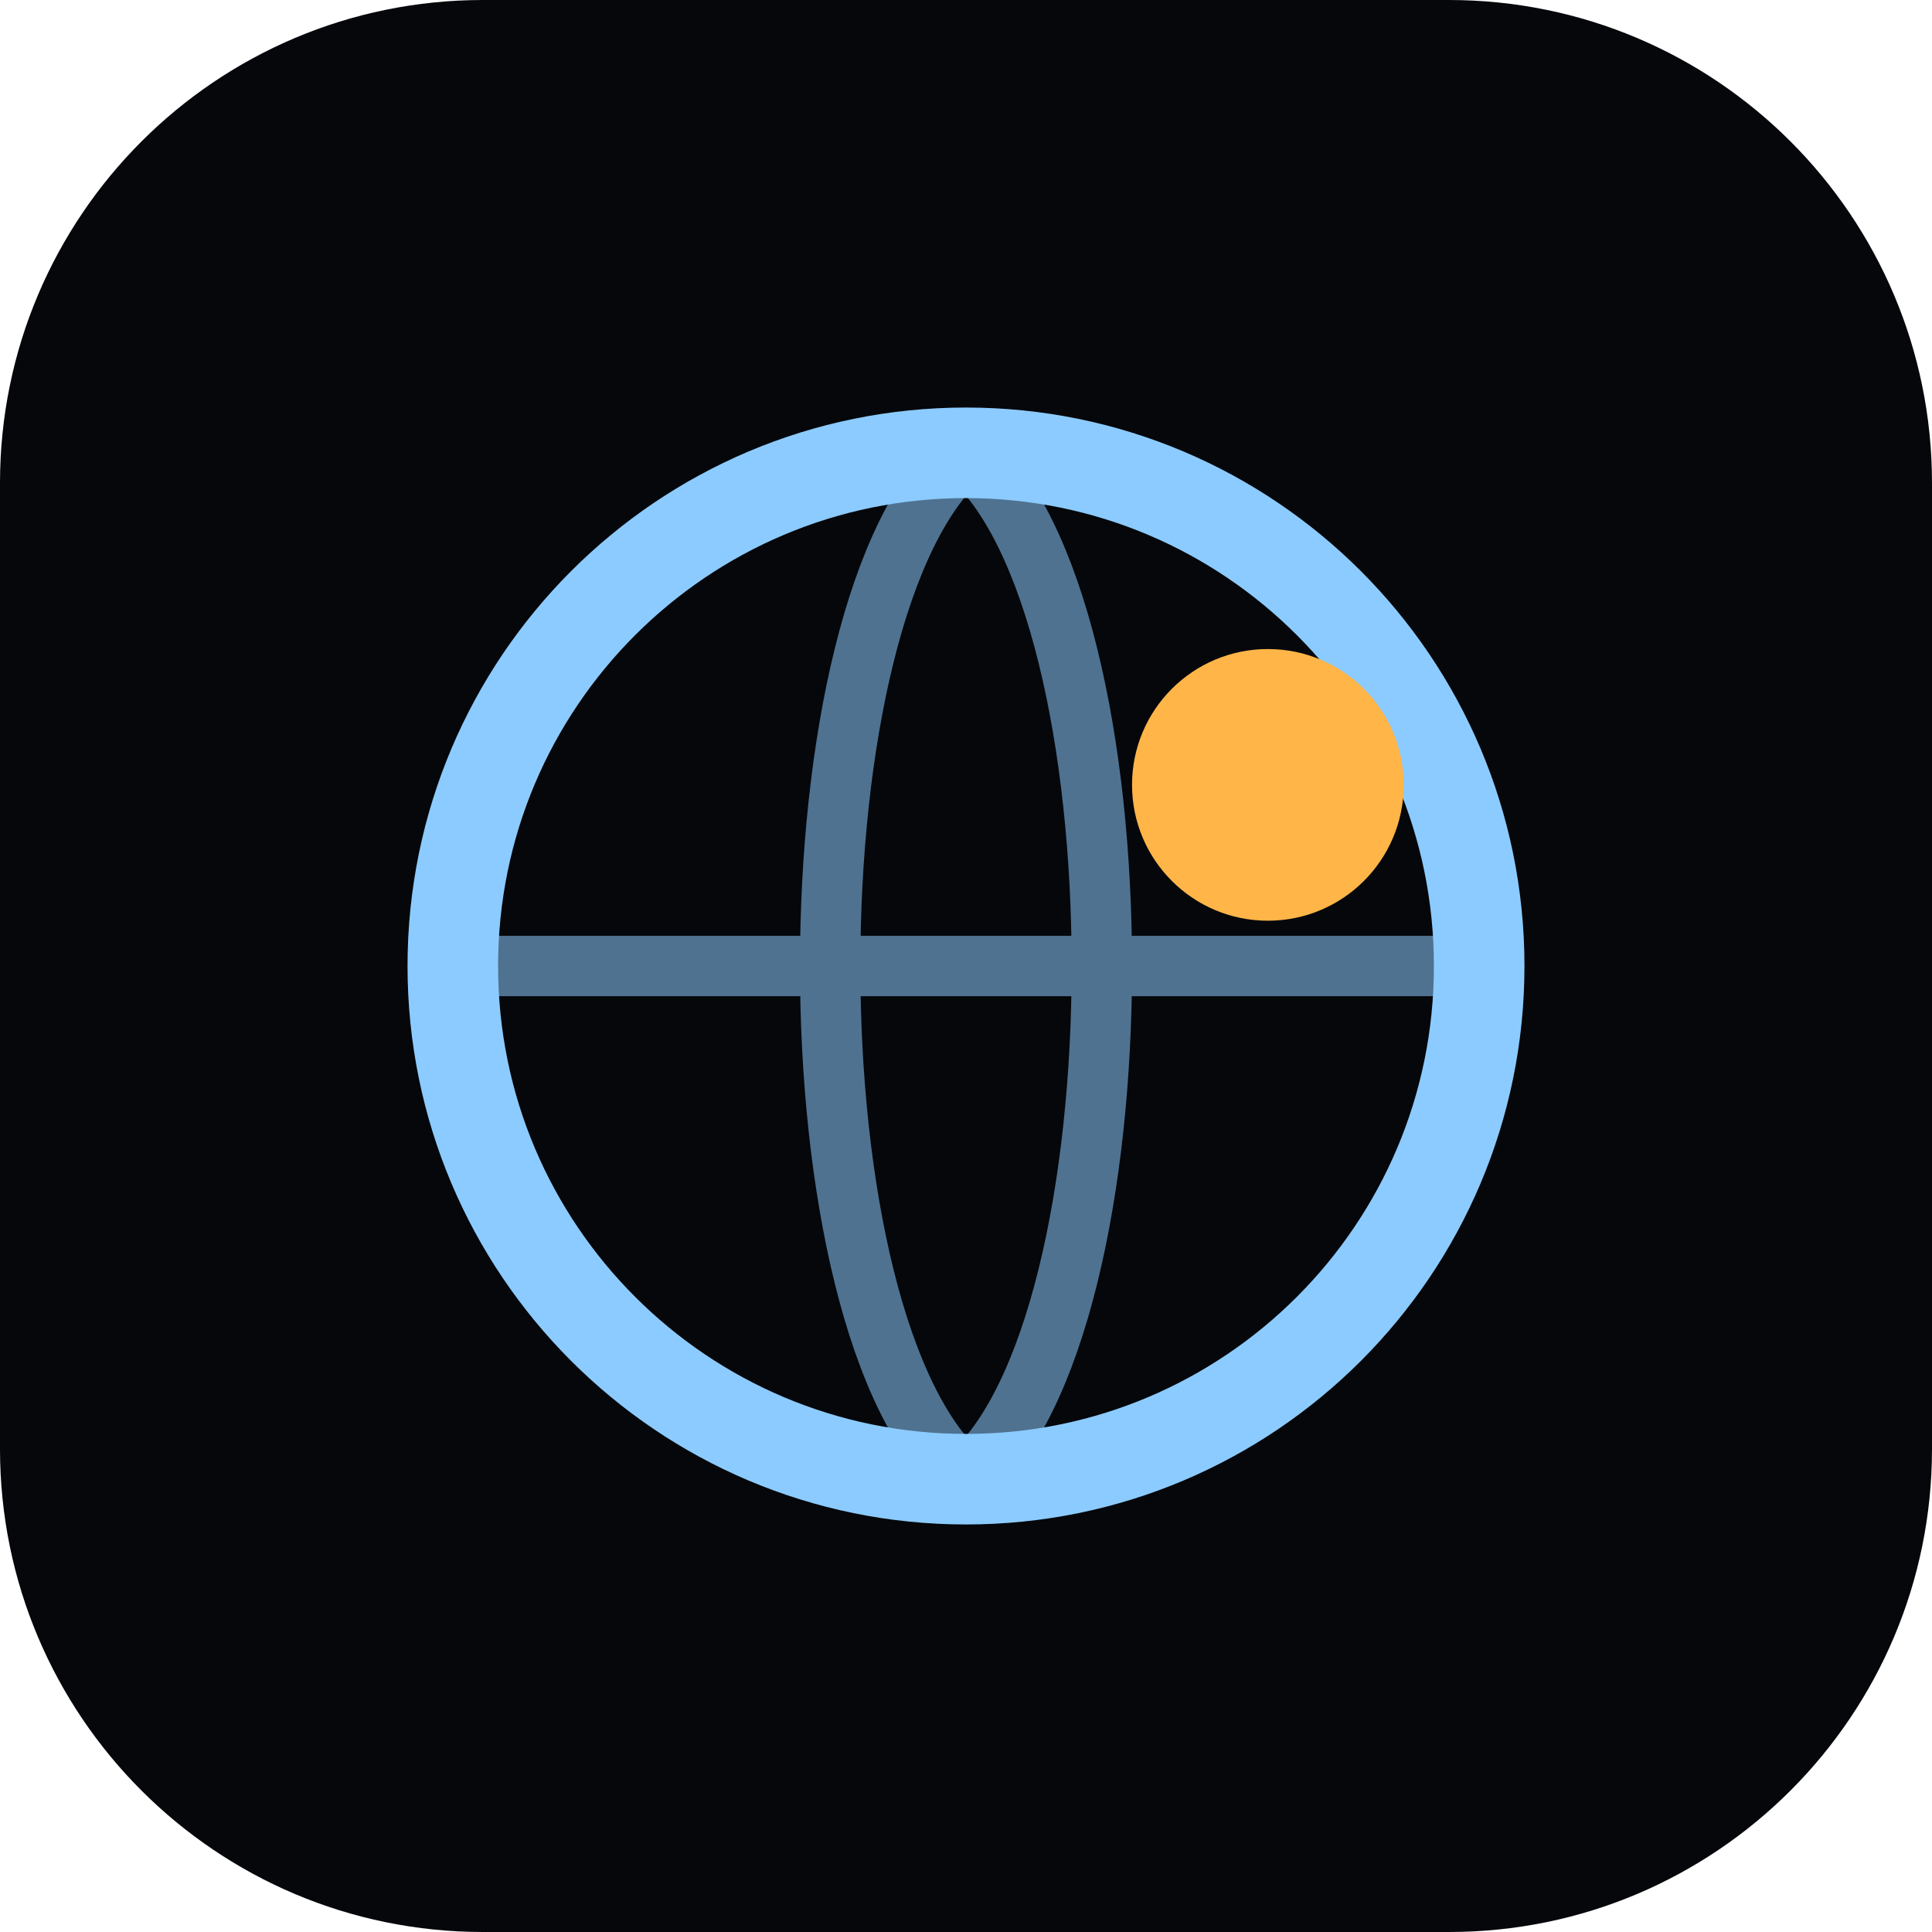
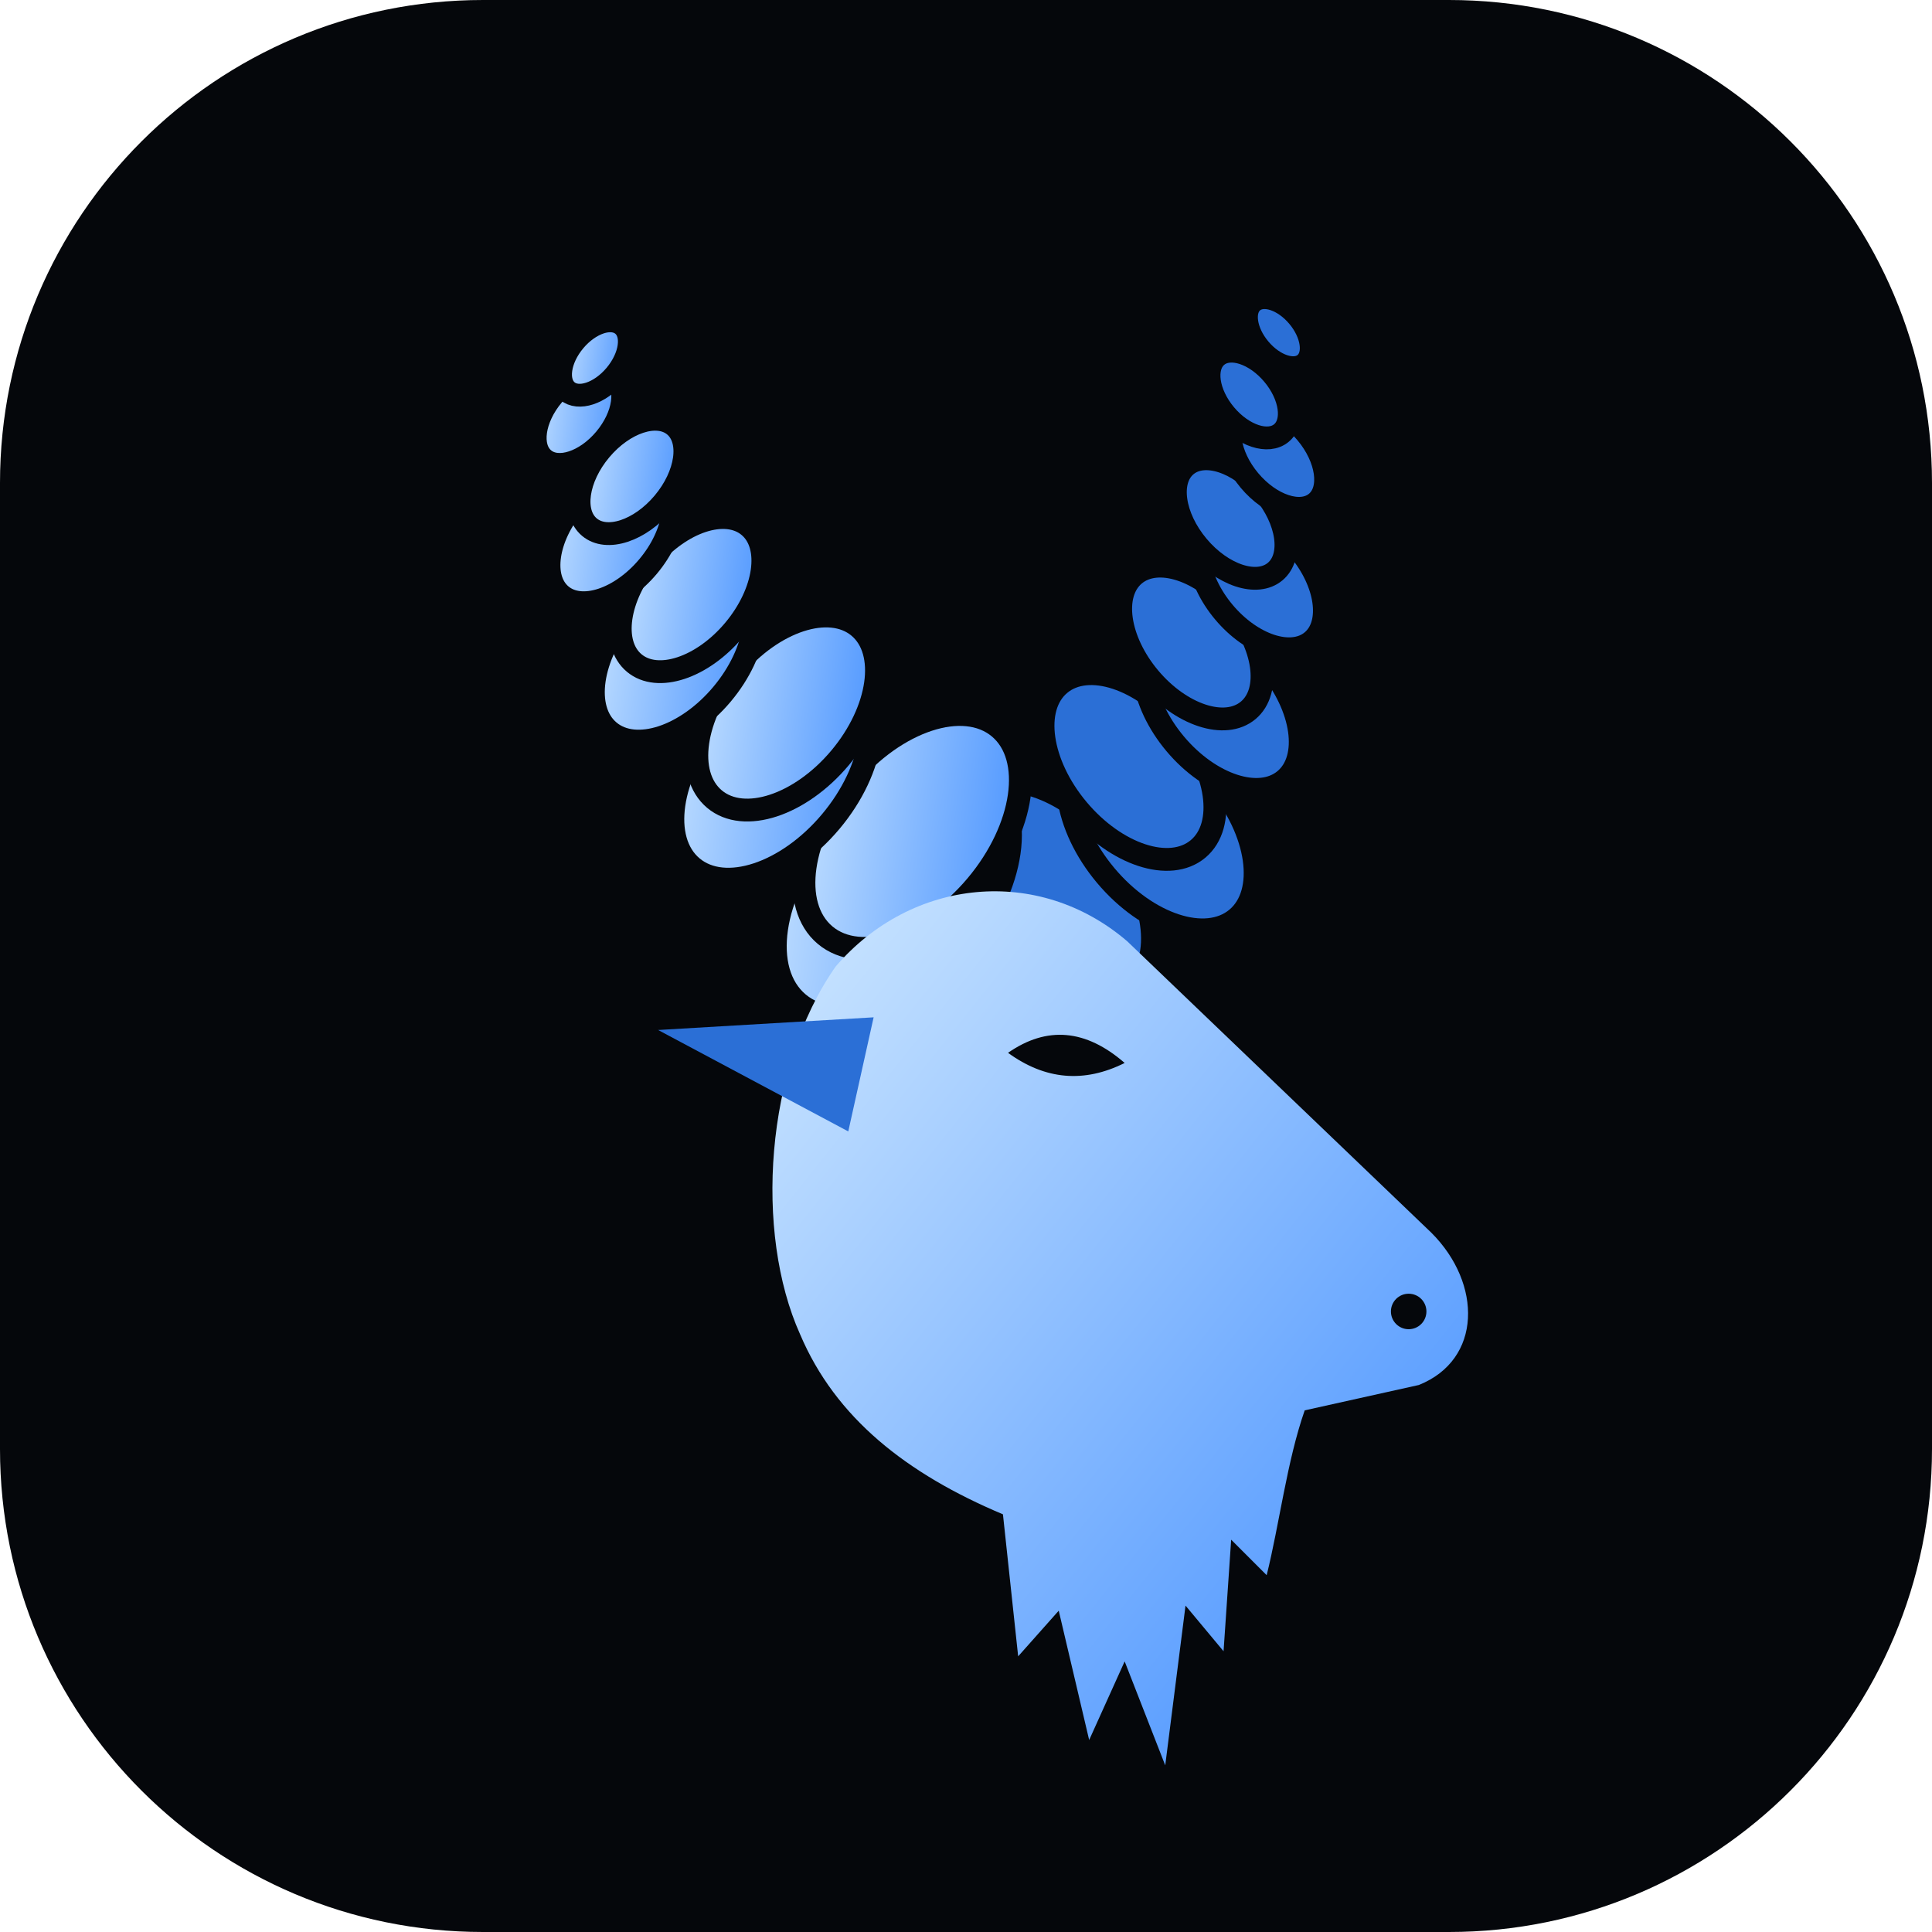
<svg xmlns="http://www.w3.org/2000/svg" viewBox="0 0 64 64">
  <rect width="64" height="64" rx="16" fill="#05070b" />
-   <circle cx="32" cy="32" r="17" fill="none" stroke="#8ccbff" stroke-width="3" />
-   <path d="M15 32h34M32 15c-6 5-6 29 0 34M32 15c6 5 6 29 0 34" fill="none" stroke="#8ccbff" stroke-width="2" opacity=".55" />
-   <circle cx="42" cy="26" r="4.5" fill="#ffb547" />
+   <defs>
+     <linearGradient id="g" x1="0" y1="0" x2="1" y2="1">
+       <stop offset="0" stop-color="#cfe8ff" />
+       <stop offset="1" stop-color="#3d8bff" />
+     </linearGradient>
+   </defs>
+   <g transform="translate(5 8.5) scale(.84)">
+     <ellipse cx="35.50" cy="25.00" rx="5.00" ry="3.10" transform="rotate(50 35.50 25.00)" fill="#2b6fd6" stroke="#05070b" stroke-width=".9" />
+     <ellipse cx="39.85" cy="22.56" rx="4.62" ry="2.87" transform="rotate(50 39.85 22.56)" fill="#2b6fd6" stroke="#05070b" stroke-width=".9" />
+     <ellipse cx="38.57" cy="20.11" rx="4.24" ry="2.63" transform="rotate(50 38.57 20.11)" fill="#2b6fd6" stroke="#05070b" stroke-width=".9" />
+     <ellipse cx="42.23" cy="17.67" rx="3.87" ry="2.40" transform="rotate(50 42.23 17.67)" fill="#2b6fd6" stroke="#05070b" stroke-width=".9" />
+     <ellipse cx="41.03" cy="15.22" rx="3.49" ry="2.16" transform="rotate(50 41.03 15.22)" fill="#2b6fd6" stroke="#05070b" stroke-width=".9" />
+     <ellipse cx="43.79" cy="12.78" rx="3.11" ry="1.93" transform="rotate(50 43.79 12.78)" fill="#2b6fd6" stroke="#05070b" stroke-width=".9" />
+     <ellipse cx="42.58" cy="10.33" rx="2.73" ry="1.69" transform="rotate(50 42.58 10.33)" fill="#2b6fd6" stroke="#05070b" stroke-width=".9" />
+     <ellipse cx="44.44" cy="7.89" rx="2.36" ry="1.46" transform="rotate(50 44.44 7.89)" fill="#2b6fd6" stroke="#05070b" stroke-width=".9" />
+     <ellipse cx="43.31" cy="5.44" rx="1.98" ry="1.23" transform="rotate(50 43.31 5.44)" fill="#2b6fd6" stroke="#05070b" stroke-width=".9" />
+     <ellipse cx="44.48" cy="3.00" rx="1.60" ry="0.99" transform="rotate(50 44.48 3.00)" fill="#2b6fd6" stroke="#05070b" stroke-width=".9" />
+     <ellipse cx="29.26" cy="25.00" rx="5.80" ry="3.60" transform="rotate(-50 29.26 25.00)" fill="url(#g)" stroke="#05070b" stroke-width=".9" />
+     <ellipse cx="30.02" cy="22.67" rx="5.34" ry="3.31" transform="rotate(-50 30.02 22.67)" fill="url(#g)" stroke="#05070b" stroke-width=".9" />
+     <ellipse cx="24.49" cy="20.33" rx="4.89" ry="3.03" transform="rotate(-50 24.49 20.33)" fill="url(#g)" stroke="#05070b" stroke-width=".9" />
+     <ellipse cx="25.07" cy="18.00" rx="4.43" ry="2.75" transform="rotate(-50 25.07 18.00)" fill="url(#g)" stroke="#05070b" stroke-width=".9" />
+     <ellipse cx="20.63" cy="15.67" rx="3.98" ry="2.47" transform="rotate(-50 20.63 15.67)" fill="url(#g)" stroke="#05070b" stroke-width=".9" />
+     <ellipse cx="21.32" cy="13.33" rx="3.52" ry="2.18" transform="rotate(-50 21.32 13.33)" fill="url(#g)" stroke="#05070b" stroke-width=".9" />
+     <ellipse cx="18.15" cy="11.00" rx="3.07" ry="1.90" transform="rotate(-50 18.15 11.00)" fill="url(#g)" stroke="#05070b" stroke-width=".9" />
+     <ellipse cx="18.97" cy="8.67" rx="2.61" ry="1.62" transform="rotate(-50 18.97 8.67)" fill="url(#g)" stroke="#05070b" stroke-width=".9" />
+     <ellipse cx="16.88" cy="6.33" rx="2.16" ry="1.34" transform="rotate(-50 16.88 6.33)" fill="url(#g)" stroke="#05070b" stroke-width=".9" />
+     <ellipse cx="17.51" cy="4.00" rx="1.70" ry="1.05" transform="rotate(-50 17.51 4.00)" fill="url(#g)" stroke="#05070b" stroke-width=".9" />
+     <path d="M27 28 C30 24.5 35 24 38.5 27 L50.5 38.5 C52.5 40.5 52.5 43.5 50 44.5 L45.5 45.5 C44.8 47.5 44.5 50 44 52 L42.6 50.6 L42.3 55 L40.8 53.2 L40 59.5 L38.4 55.4 L37 58.5 L35.8 53.4 L34.2 55.2 L33.6 49.6 C29.8 48 27 45.8 25.6 42.5 C23.8 38.5 24.2 32 27 28Z" fill="url(#g)" />
+     <path d="M28.5 30 L20 30.5 L27.5 34.5Z" fill="#2b6fd6" />
+     <path d="M33.8 31.4 q2.3-1.6 4.6.4 q-2.4 1.2-4.6-.4z" fill="#05070b" />
+     <circle cx="49.6" cy="41.6" r=".7" fill="#05070b" />
+   </g>
</svg>
